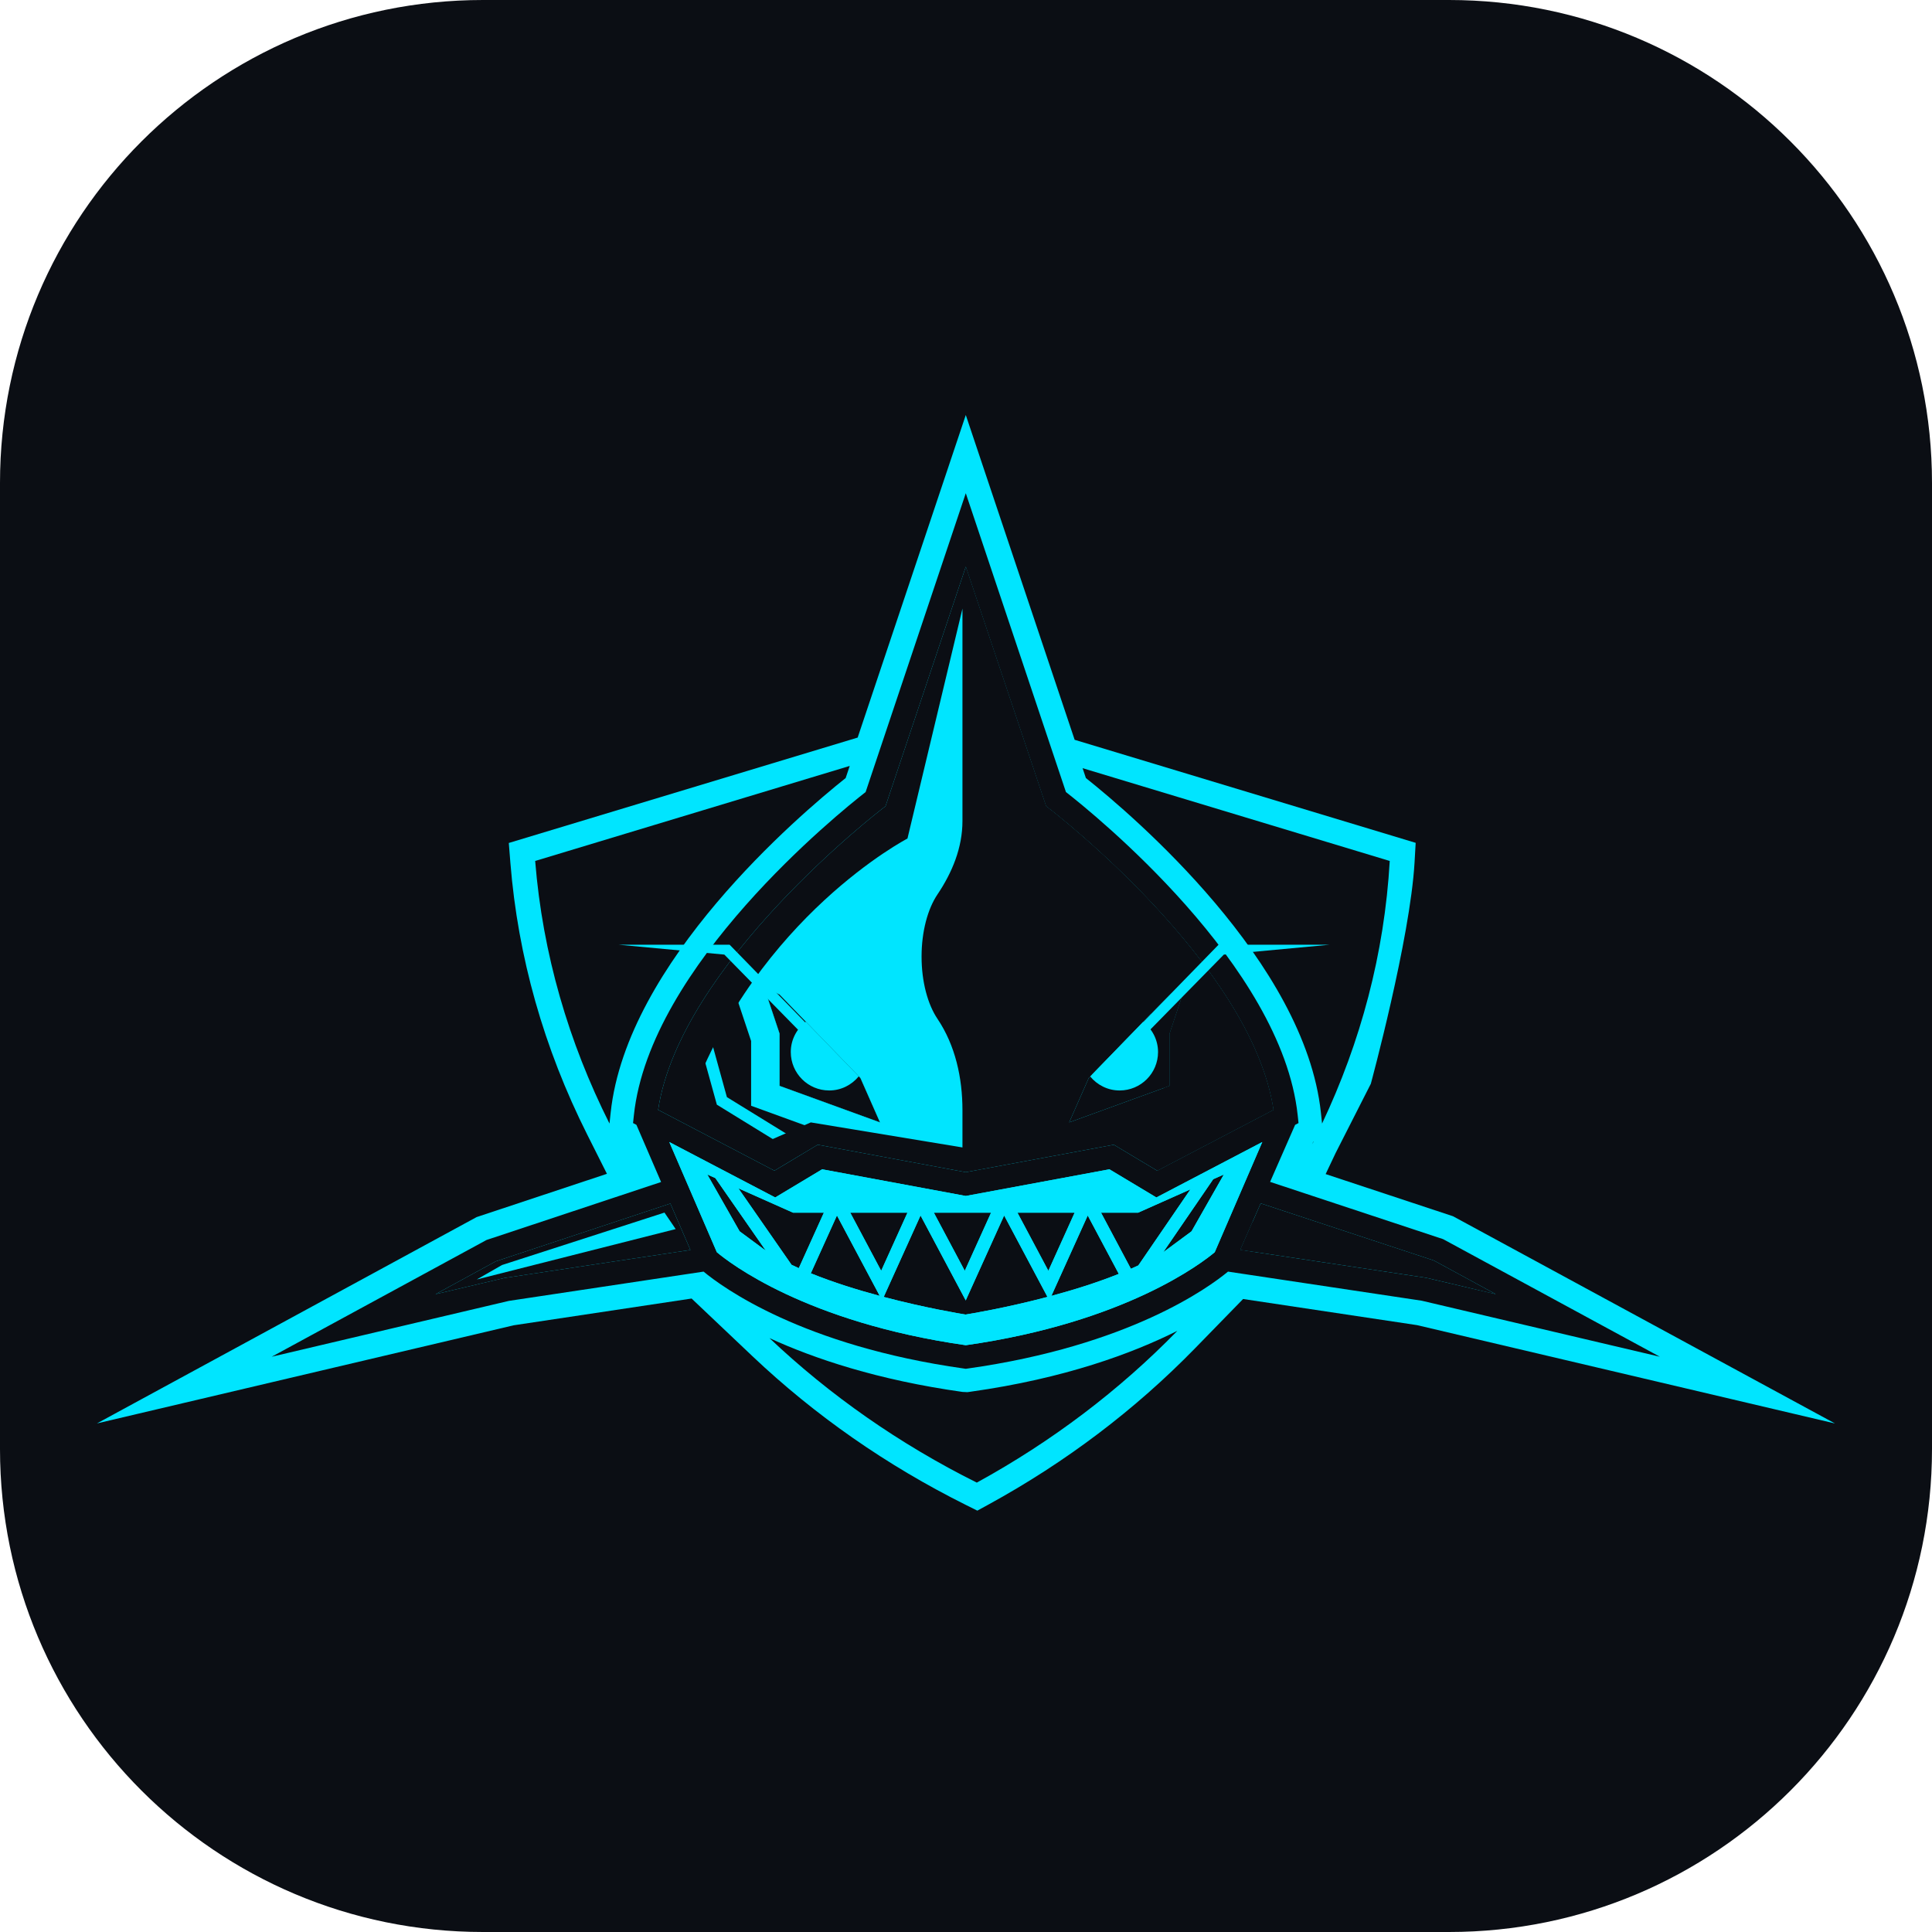
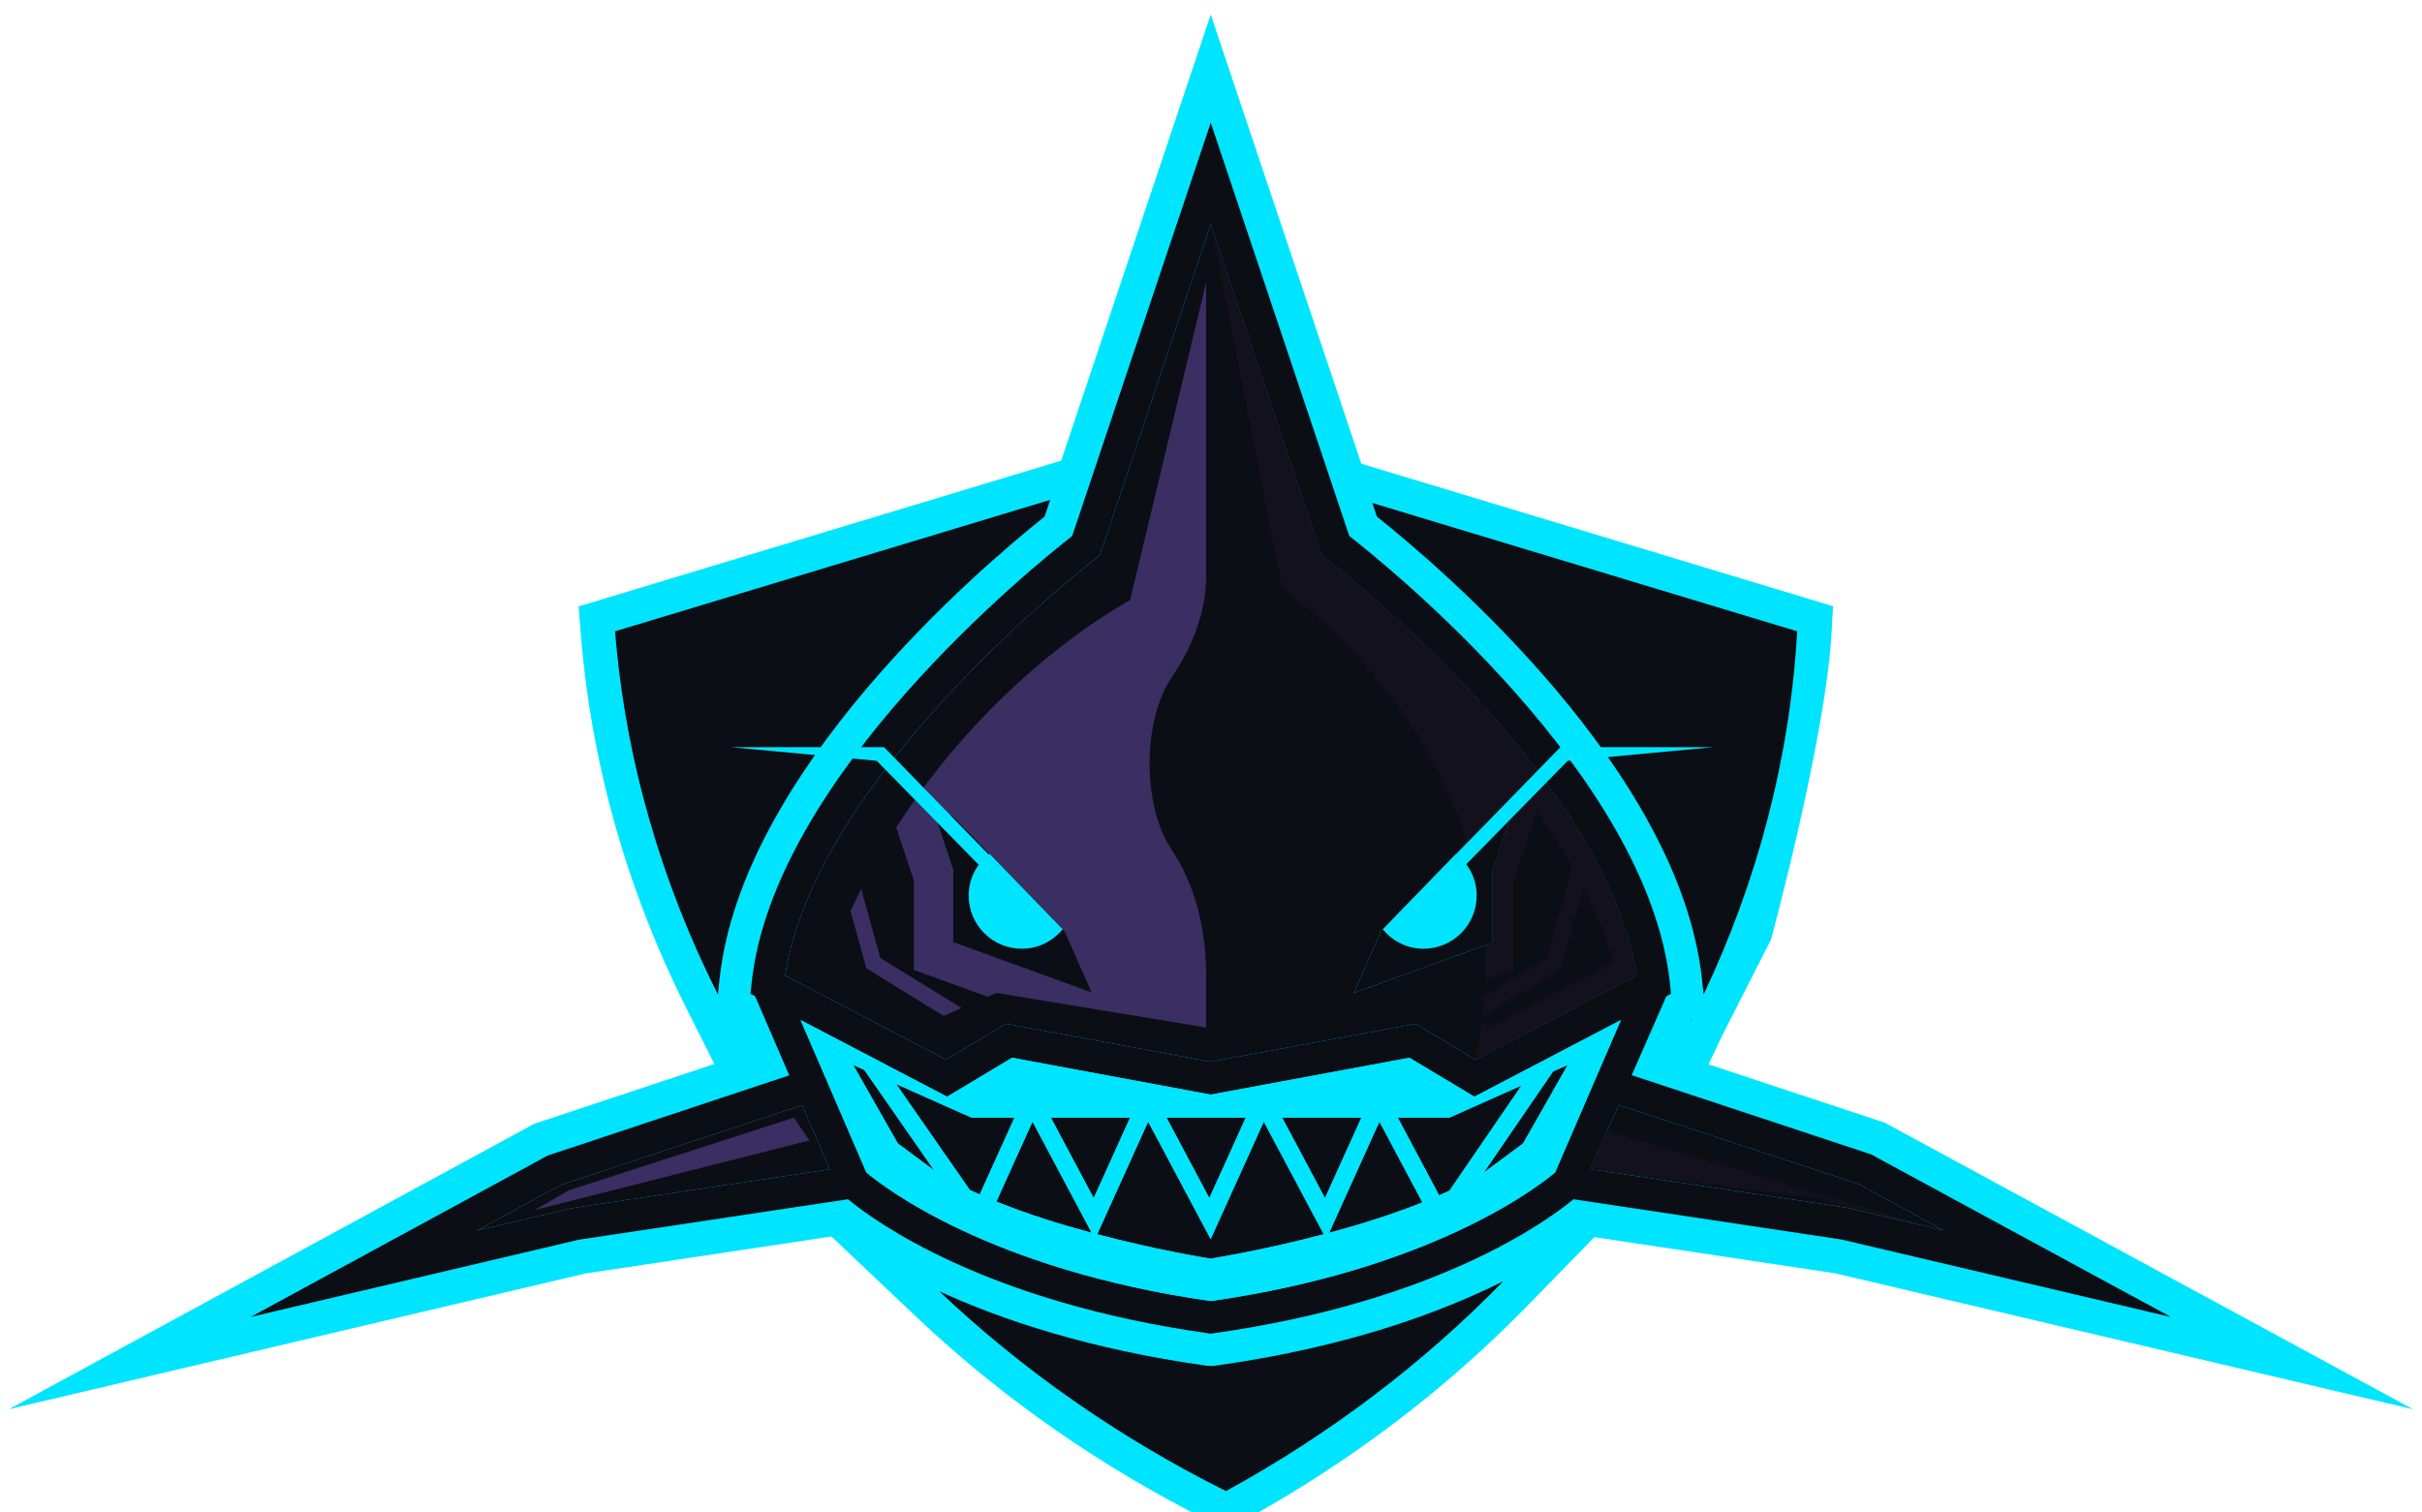
- <svg xmlns="http://www.w3.org/2000/svg" viewBox="0 0 32 32" width="32" height="32" role="img" aria-label="Juke">
-   <rect x="0" y="0" width="32" height="32" rx="8" fill="#0B0E14" />
-   <g transform="translate(-16.908,-4.098) scale(0.051418)">
-     <g transform="matrix(1.921154 0 0 1.921154 640 389.8519)" id="logo-logo">
-       <g style="" paint-order="stroke">
-         <g transform="matrix(0.9307168 0 0 -0.9307168 0 0)">
-           <path style="stroke: none; stroke-width: 1; stroke-dasharray: none; stroke-linecap: butt; stroke-dashoffset: 0; stroke-linejoin: miter; stroke-miterlimit: 4; fill: #00E5FF; fill-rule: nonzero; opacity: 1;" paint-order="stroke" transform=" translate(87.908, -45.7435)" d="M 0 0 L -0.162 0.088 L -23.11 7.684 L -21.329 11.444 L -14.971 23.953 C -14.971 23.953 -7.886 50.038 -7.093 63.838 L -6.891 67.36 L -68.329 85.922 L -87.941 144.437 L -107.419 86.324 L -170.271 67.336 L -169.982 63.735 C -168.625 46.837 -163.965 30.364 -156.13 14.775 L -152.59 7.733 L -176.067 -0.064 L -244.471 -37.236 L -169.405 -19.56 L -137.337 -14.737 L -126.384 -25.118 C -115.117 -35.794 -102.188 -44.808 -87.957 -51.905 L -85.861 -52.95 L -83.807 -51.826 C -69.93 -44.228 -57.418 -34.758 -46.618 -23.68 L -37.981 -14.821 L -6.647 -19.528 L 68.655 -37.245 z" stroke-linecap="round" />
-         </g>
-         <g transform="matrix(0.9307168 0 0 -0.9307168 -0.03108594 -5.335334)">
-           <path style="stroke: none; stroke-width: 1; stroke-dasharray: none; stroke-linecap: butt; stroke-dashoffset: 0; stroke-linejoin: miter; stroke-miterlimit: 4; fill: #0B0E14; fill-rule: nonzero; opacity: 1;" paint-order="stroke" transform=" translate(0, -74.6205)" d="M 0 0 C -28.828 4.111 -42.677 14.92 -44.849 16.753 L -53.417 36.602 L -34.334 26.617 L -25.878 31.691 L 0 26.888 L 25.878 31.691 L 34.334 26.617 L 53.416 36.602 L 44.849 16.753 C 42.676 14.92 28.828 4.111 0 0 M -83.107 12.114 L -95.536 9.189 L -84.671 15.111 L -53.219 25.521 L -49.609 17.158 z M -14.979 96.703 L -14.463 97.096 L 0 140.247 L 14.463 97.096 L 14.979 96.703 C 15.351 96.422 51.455 68.687 55.426 42.403 L 34.474 31.44 L 26.676 36.118 L 0 31.169 L -26.676 36.118 L -34.474 31.44 L -55.426 42.403 C -51.457 68.669 -15.349 96.422 -14.979 96.703 M 84.328 15.261 L 95.479 9.198 L 82.936 12.145 L 49.454 17.181 L 53.127 25.554 z M 125.043 -2.077 L 85.995 19.106 L 54.825 29.424 L 59.332 39.697 L 59.945 40.02 L 59.793 41.441 C 56.908 68.465 22.882 95.883 18.045 99.652 L 0 153.491 L -18.046 99.652 C -22.882 95.883 -56.908 68.465 -59.793 41.441 L -59.945 40.02 L -59.338 39.701 L -54.892 29.399 L -86.338 18.957 L -125.043 -2.077 L -82.312 7.985 L -47.239 13.259 C -43.84 10.441 -29.446 -0.112 -0.292 -4.209 L 0 -4.25 L 0.292 -4.209 C 29.447 -0.112 43.84 10.441 47.239 13.259 L 82.141 8.016 Z" stroke-linecap="round" />
-         </g>
-         <g transform="matrix(0.9307168 0 0 -0.9307168 27.03937 15.38103)">
-           <path style="stroke: none; stroke-width: 1; stroke-dasharray: none; stroke-linecap: butt; stroke-dashoffset: 0; stroke-linejoin: miter; stroke-miterlimit: 4; fill: #0B0E14; fill-rule: nonzero; opacity: 1;" paint-order="stroke" transform=" translate(7.639, 3.761)" d="M 0 0 L 2.82 8.462 L 0 7.052 L -14.573 -7.991 L -18.098 -15.984 L 0 -9.403 Z" stroke-linecap="round" />
-         </g>
-         <g transform="matrix(0.9307168 0 0 -0.9307168 -24.14531 15.38131)">
-           <path style="stroke: none; stroke-width: 1; stroke-dasharray: none; stroke-linecap: butt; stroke-dashoffset: 0; stroke-linejoin: miter; stroke-miterlimit: 4; fill: #0B0E14; fill-rule: nonzero; opacity: 1;" paint-order="stroke" transform=" translate(-7.6385, -5.642)" d="M 0 0 L 18.098 -6.581 L 14.572 1.412 L 0 16.455 L -2.821 17.865 L 0 9.403 Z" stroke-linecap="round" />
-         </g>
-         <g transform="matrix(0.9307168 0 0 -0.9307168 -0.5897953 46.76489)">
-           <path style="stroke: none; stroke-width: 1; stroke-dasharray: none; stroke-linecap: butt; stroke-dashoffset: 0; stroke-linejoin: miter; stroke-miterlimit: 4; fill: #0B0E14; fill-rule: nonzero; opacity: 1;" paint-order="stroke" transform=" translate(5.154, 5.235)" d="M 0 0 L -4.554 0 L -4.629 0 L -10.308 0 L -4.736 -10.47 z" stroke-linecap="round" />
-         </g>
-         <g transform="matrix(0.9307168 0 0 -0.9307168 -20.23918 49.10508)">
-           <path style="stroke: none; stroke-width: 1; stroke-dasharray: none; stroke-linecap: butt; stroke-dashoffset: 0; stroke-linejoin: miter; stroke-miterlimit: 4; fill: #0B0E14; fill-rule: nonzero; opacity: 1;" paint-order="stroke" transform=" translate(-6.2075, -3.1725)" d="M 0 0 C 4.041 -1.636 8.379 -2.982 12.415 -4.067 L 4.709 10.412 Z" stroke-linecap="round" />
-         </g>
-         <g transform="matrix(0.9307168 0 0 -0.9307168 -14.60611 46.76489)">
-           <path style="stroke: none; stroke-width: 1; stroke-dasharray: none; stroke-linecap: butt; stroke-dashoffset: 0; stroke-linejoin: miter; stroke-miterlimit: 4; fill: #0B0E14; fill-rule: nonzero; opacity: 1;" paint-order="stroke" transform=" translate(-5.153, 5.235)" d="M 0 0 L 5.571 -10.47 L 10.306 0 Z" stroke-linecap="round" />
-         </g>
-         <g transform="matrix(0.9307168 0 0 -0.9307168 13.4268 46.76489)">
-           <path style="stroke: none; stroke-width: 1; stroke-dasharray: none; stroke-linecap: butt; stroke-dashoffset: 0; stroke-linejoin: miter; stroke-miterlimit: 4; fill: #0B0E14; fill-rule: nonzero; opacity: 1;" paint-order="stroke" transform=" translate(-5.153, 5.235)" d="M 0 0 L 5.571 -10.47 L 10.306 0 Z" stroke-linecap="round" />
-         </g>
-         <g transform="matrix(0.9307168 0 0 -0.9307168 30.14043 44.64332)">
-           <path style="stroke: none; stroke-width: 1; stroke-dasharray: none; stroke-linecap: butt; stroke-dashoffset: 0; stroke-linejoin: miter; stroke-miterlimit: 4; fill: #0B0E14; fill-rule: nonzero; opacity: 1;" paint-order="stroke" transform=" translate(-1.374, 2.9555)" d="M 0 0 L -6.678 0 L -1.299 -10.108 C -0.846 -9.911 -0.398 -9.709 0.043 -9.502 L 9.426 4.197 Z" stroke-linecap="round" />
-         </g>
-         <g transform="matrix(0.9307168 0 0 -0.9307168 38.15595 42.00902)">
-           <path style="stroke: none; stroke-width: 1; stroke-dasharray: none; stroke-linecap: butt; stroke-dashoffset: 0; stroke-linejoin: miter; stroke-miterlimit: 4; fill: #0B0E14; fill-rule: nonzero; opacity: 1;" paint-order="stroke" transform=" translate(3.547, 6.1515)" d="M 0 0 L -9.009 -13.154 L -3.906 -9.385 L 1.915 0.851 z" stroke-linecap="round" />
-         </g>
-         <g transform="matrix(0.9307168 0 0 -0.9307168 19.97281 49.10629)">
-           <path style="stroke: none; stroke-width: 1; stroke-dasharray: none; stroke-linecap: butt; stroke-dashoffset: 0; stroke-linejoin: miter; stroke-miterlimit: 4; fill: #0B0E14; fill-rule: nonzero; opacity: 1;" paint-order="stroke" transform=" translate(-6.0735, -7.2405)" d="M 0 0 C 3.948 1.061 8.181 2.376 12.147 3.963 L 6.549 14.481 Z" stroke-linecap="round" />
-         </g>
-         <g transform="matrix(0.9307168 0 0 -0.9307168 -0.06384717 50.67399)">
-           <path style="stroke: none; stroke-width: 1; stroke-dasharray: none; stroke-linecap: butt; stroke-dashoffset: 0; stroke-linejoin: miter; stroke-miterlimit: 4; fill: #0B0E14; fill-rule: nonzero; opacity: 1;" paint-order="stroke" transform=" translate(0.0255, -6.3725)" d="M 0 0 L -8.142 15.298 L -14.777 0.627 C -7.16 -1.383 -0.809 -2.421 -0.066 -2.54 L -0.066 -2.553 C -0.066 -2.553 -0.042 -2.549 -0.028 -2.546 C -0.014 -2.549 0.009 -2.553 0.009 -2.553 L 0.009 -2.54 C 0.752 -2.421 7.107 -1.381 14.726 0.629 L 6.919 15.298 Z" stroke-linecap="round" />
-         </g>
-         <g transform="matrix(0.9307168 0 0 -0.9307168 -38.46541 41.87956)">
-           <path style="stroke: none; stroke-width: 1; stroke-dasharray: none; stroke-linecap: butt; stroke-dashoffset: 0; stroke-linejoin: miter; stroke-miterlimit: 4; fill: #0B0E14; fill-rule: nonzero; opacity: 1;" paint-order="stroke" transform=" translate(-5.272, 6.863)" d="M 0 0 L 5.821 -10.235 L 10.544 -13.726 L 1.448 -0.646 z" stroke-linecap="round" />
-         </g>
-         <g transform="matrix(0.9307168 0 0 -0.9307168 -30.99147 44.50371)">
-           <path style="stroke: none; stroke-width: 1; stroke-dasharray: none; stroke-linecap: butt; stroke-dashoffset: 0; stroke-linejoin: miter; stroke-miterlimit: 4; fill: #0B0E14; fill-rule: nonzero; opacity: 1;" paint-order="stroke" transform=" translate(2.1455, 2.8055)" d="M 0 0 L -9.845 4.384 L -0.266 -9.395 C 0.163 -9.597 0.592 -9.798 1.034 -9.995 L 5.554 0 Z" stroke-linecap="round" />
-         </g>
-         <g transform="matrix(0.9307168 0 0 -0.9307168 67.4148 47.94309)">
-           <path style="stroke: none; stroke-width: 1; stroke-dasharray: none; stroke-linecap: butt; stroke-dashoffset: 0; stroke-linejoin: miter; stroke-miterlimit: 4; fill: #0B0E14; fill-rule: nonzero; opacity: 1;" paint-order="stroke" transform=" translate(10.4695, -5.2305)" d="M 0 0 L 12.543 -2.947 L 1.392 3.115 L -29.809 13.408 L -33.482 5.035 Z" stroke-linecap="round" />
-         </g>
-         <g transform="matrix(0.9307168 0 0 -0.9307168 -67.57516 47.96226)">
-           <path style="stroke: none; stroke-width: 1; stroke-dasharray: none; stroke-linecap: butt; stroke-dashoffset: 0; stroke-linejoin: miter; stroke-miterlimit: 4; fill: #0B0E14; fill-rule: nonzero; opacity: 1;" paint-order="stroke" transform=" translate(-22.9635, -8.166)" d="M 0 0 L 12.429 2.925 L 45.927 7.969 L 42.316 16.332 L 10.865 5.922 Z" stroke-linecap="round" />
-         </g>
-         <g transform="matrix(0.9307168 0 0 -0.9307168 -0.03117901 47.08217)">
-           <path style="stroke: none; stroke-width: 1; stroke-dasharray: none; stroke-linecap: butt; stroke-dashoffset: 0; stroke-linejoin: miter; stroke-miterlimit: 4; fill: #00E5FF; fill-rule: nonzero; opacity: 1;" paint-order="stroke" transform=" translate(31.087, -3.926)" d="M 0 0 C -0.441 -0.207 -0.889 -0.409 -1.342 -0.606 L -6.721 9.502 L -0.043 9.502 L 9.382 13.699 z M 15.404 16.379 L 9.583 6.144 L 4.481 2.374 L 13.49 15.528 Z M -15.667 -5.489 L -9.119 8.992 L -3.52 -1.526 C -7.486 -3.113 -11.72 -4.429 -15.667 -5.489 M -21.78 9.502 L -11.474 9.502 L -16.209 -0.968 z M -31.087 -8.846 L -31.087 -8.858 C -31.087 -8.858 -31.111 -8.854 -31.125 -8.852 C -31.139 -8.854 -31.163 -8.858 -31.163 -8.858 L -31.163 -8.846 C -31.906 -8.727 -38.257 -7.688 -45.874 -5.679 L -39.238 8.992 L -31.097 -6.306 L -24.178 8.992 L -16.371 -5.677 C -23.99 -7.687 -30.345 -8.727 -31.087 -8.846 M -51.9 9.502 L -41.594 9.502 L -46.329 -0.968 z M -59.007 -1.42 L -54.297 8.992 L -46.592 -5.487 C -50.628 -4.402 -54.966 -3.056 -59.007 -1.42 M -62.473 0.107 L -72.051 13.886 L -62.207 9.502 L -56.653 9.502 L -61.173 -0.493 C -61.614 -0.296 -62.043 -0.095 -62.473 0.107 M -71.833 6.144 L -77.654 16.379 L -76.206 15.733 L -67.11 2.653 z M -31.163 9.502 L -31.087 9.502 L -26.533 9.502 L -31.269 -0.968 L -36.841 9.502 z M -5.208 17.316 L -31.087 12.513 L -56.965 17.316 L -65.421 12.242 L -84.503 22.227 L -75.936 2.378 C -73.764 0.545 -59.915 -10.264 -31.087 -14.375 C -2.259 -10.264 11.589 0.545 13.762 2.378 L 22.329 22.227 L 3.247 12.242 Z" stroke-linecap="round" />
-         </g>
-         <g transform="matrix(0.9307168 0 0 -0.9307168 -0.03099287 -15.65438)">
-           <path style="stroke: none; stroke-width: 1; stroke-dasharray: none; stroke-linecap: butt; stroke-dashoffset: 0; stroke-linejoin: miter; stroke-miterlimit: 4; fill: #0B0E14; fill-rule: nonzero; opacity: 1;" paint-order="stroke" transform=" translate(36.7245, -38.988)" d="M 0 0 L -18.098 -6.581 L -14.573 1.412 L 0 16.455 L 2.82 17.865 L 0 9.403 Z M -70.272 0 L -70.272 9.403 L -73.093 17.865 L -70.272 16.455 L -55.7 1.412 L -52.175 -6.581 z M -21.746 49.983 L -22.261 50.376 L -36.725 93.527 L -51.188 50.376 L -51.704 49.983 C -52.074 49.702 -88.182 21.949 -92.15 -4.316 L -71.199 -15.279 L -63.401 -10.602 L -36.725 -15.551 L -10.049 -10.602 L -2.251 -15.279 L 18.701 -4.316 C 14.73 21.968 -21.374 49.702 -21.746 49.983" stroke-linecap="round" />
-         </g>
-         <g transform="matrix(0.9307168 0 0 -0.9307168 25.76168 -15.78105)">
-           <path style="stroke: none; stroke-width: 1; stroke-dasharray: none; stroke-linecap: butt; stroke-dashoffset: 0; stroke-linejoin: miter; stroke-miterlimit: 4; fill: #0B0E14; fill-rule: nonzero; opacity: 1;" paint-order="stroke" transform=" translate(27.713, -43.4405)" d="M 0 0 C -3.971 26.284 -40.075 54.019 -40.447 54.3 L -40.962 54.692 L -55.426 97.844 L -46.119 50.415 C -46.119 50.415 -28.615 38.511 -22.07 17.294 L -18.701 20.771 L -15.881 22.182 L -18.701 13.72 L -18.701 4.316 L -19.722 3.944 C -19.489 -0.719 -19.821 -5.687 -20.952 -10.963 z" stroke-linecap="round" />
-         </g>
-         <g transform="matrix(0.9307168 0 0 -0.9307168 -65.35084 47.48648)">
-           <path style="stroke: none; stroke-width: 1; stroke-dasharray: none; stroke-linecap: butt; stroke-dashoffset: 0; stroke-linejoin: miter; stroke-miterlimit: 4; fill: #00E5FF; fill-rule: nonzero; opacity: 1;" paint-order="stroke" transform=" translate(15.8985, 6.025)" d="M 0 0 L -29.273 -9.449 L -33.816 -12.05 L 2.019 -2.97 z" stroke-linecap="round" />
-         </g>
-         <g transform="matrix(0.9307168 0 0 -0.9307168 67.41517 49.52465)">
-           <path style="stroke: none; stroke-width: 1; stroke-dasharray: none; stroke-linecap: butt; stroke-dashoffset: 0; stroke-linejoin: miter; stroke-miterlimit: 4; fill: #0B0E14; fill-rule: nonzero; opacity: 1;" paint-order="stroke" transform=" translate(23.0125, -6.4785)" d="M 0 0 L -43.844 12.957 L -46.025 7.982 L -16.784 4.209 Z" stroke-linecap="round" />
-         </g>
-         <g transform="matrix(0.9307168 0 0 -0.9307168 -23.6739 15.63753)">
-           <path style="stroke: none; stroke-width: 1; stroke-dasharray: none; stroke-linecap: butt; stroke-dashoffset: 0; stroke-linejoin: miter; stroke-miterlimit: 4; fill: #00E5FF; fill-rule: nonzero; opacity: 1;" paint-order="stroke" transform=" translate(-6.1255, 0.727)" d="M 0 0 C 0 -3.822 3.1 -6.922 6.923 -6.922 C 9.08 -6.922 10.982 -5.917 12.251 -4.371 L 2.72 5.468 C 1.077 4.201 0 2.236 0 0" stroke-linecap="round" />
-         </g>
-         <g transform="matrix(0.9307168 0 0 -0.9307168 26.51845 15.65224)">
-           <path style="stroke: none; stroke-width: 1; stroke-dasharray: none; stroke-linecap: butt; stroke-dashoffset: 0; stroke-linejoin: miter; stroke-miterlimit: 4; fill: #00E5FF; fill-rule: nonzero; opacity: 1;" paint-order="stroke" transform=" translate(-0.813, -6.179)" d="M 0 0 C 3.824 0 6.923 3.1 6.923 6.922 C 6.923 9.14 5.862 11.093 4.241 12.358 L -5.297 2.514 C -4.027 0.988 -2.139 0 0 0" stroke-linecap="round" />
-         </g>
-         <g transform="matrix(0.9307168 0 0 -0.9307168 -45.86237 -3.031438)">
-           <path style="stroke: none; stroke-width: 1; stroke-dasharray: none; stroke-linecap: butt; stroke-dashoffset: 0; stroke-linejoin: miter; stroke-miterlimit: 4; fill: #0B0E14; fill-rule: nonzero; opacity: 1;" paint-order="stroke" transform=" translate(-14.735, -30.2555)" d="M 0 0 C 2.896 27.128 33.816 53.5 42.339 60.291 L 43.07 62.47 L -13.6 45.349 C -12.252 28.571 -7.553 12.65 -0.21 -1.959 Z" stroke-linecap="round" />
-         </g>
-         <g transform="matrix(0.9307168 0 0 -0.9307168 1.250976 74.42942)">
-           <path style="stroke: none; stroke-width: 1; stroke-dasharray: none; stroke-linecap: butt; stroke-dashoffset: 0; stroke-linejoin: miter; stroke-miterlimit: 4; fill: #0B0E14; fill-rule: nonzero; opacity: 1;" paint-order="stroke" transform=" translate(-0.5, 2.705)" d="M 0 0 L -0.586 -0.082 L -1.465 -0.041 C -16.75 2.106 -28.169 5.952 -36.24 9.653 C -25.376 -0.642 -12.79 -9.446 1.106 -16.377 C 14.657 -8.957 26.83 0.29 37.24 10.967 C 29.125 6.897 16.935 2.38 0 0" stroke-linecap="round" />
-         </g>
-         <g transform="matrix(0.9307168 0 0 -0.9307168 45.30478 -2.843433)">
-           <path style="stroke: none; stroke-width: 1; stroke-dasharray: none; stroke-linecap: butt; stroke-dashoffset: 0; stroke-linejoin: miter; stroke-miterlimit: 4; fill: #0B0E14; fill-rule: nonzero; opacity: 1;" paint-order="stroke" transform=" translate(-27.0725, 30.2375)" d="M 0 0 C 8.523 -6.791 39.444 -33.163 42.34 -60.291 L 42.549 -62.25 C 49.486 -47.598 53.779 -31.679 54.74 -14.942 L -0.595 1.775 Z" stroke-linecap="round" />
-         </g>
-         <g transform="matrix(0.9307168 0 0 -0.9307168 58.16394 30.19199)">
-           <path style="stroke: none; stroke-width: 1; stroke-dasharray: none; stroke-linecap: butt; stroke-dashoffset: 0; stroke-linejoin: miter; stroke-miterlimit: 4; fill: #0B0E14; fill-rule: nonzero; opacity: 1;" paint-order="stroke" transform=" translate(-0.133, -0.2435)" d="M 0 0 C 0.084 0.164 0.182 0.322 0.266 0.487 L 0.199 0.452 Z" stroke-linecap="round" />
-         </g>
-         <g transform="matrix(0.9307168 0 0 -0.9307168 40.87904 8.016078)">
-           <path style="stroke: none; stroke-width: 1; stroke-dasharray: none; stroke-linecap: butt; stroke-dashoffset: 0; stroke-linejoin: miter; stroke-miterlimit: 4; fill: #00E5FF; fill-rule: nonzero; opacity: 1;" paint-order="stroke" transform=" translate(-21.5395, -11.87)" d="M 0 0 L 23.115 23.74 L 43.079 23.74 L 24.075 21.966 L 9.211 6.812" stroke-linecap="round" />
-         </g>
-         <g transform="matrix(0.9307168 0 0 -0.9307168 35.68871 16.84476)">
-           <path style="stroke: none; stroke-width: 1; stroke-dasharray: none; stroke-linecap: butt; stroke-dashoffset: 0; stroke-linejoin: miter; stroke-miterlimit: 4; fill: #0B0E14; fill-rule: nonzero; opacity: 1;" paint-order="stroke" transform=" translate(5.4215, -6.096)" d="M 0 0 L -11.16 -6.873 L -14.109 -5.104 L -4.362 -1.558 L -4.362 10.108 L -1.375 19.065 C 0.322 16.712 1.854 14.278 3.266 11.82 Z" stroke-linecap="round" />
-         </g>
-         <g transform="matrix(0.9307168 0 0 -0.9307168 40.47408 22.44098)">
-           <path style="stroke: none; stroke-width: 1; stroke-dasharray: none; stroke-linecap: butt; stroke-dashoffset: 0; stroke-linejoin: miter; stroke-miterlimit: 4; fill: #0B0E14; fill-rule: nonzero; opacity: 1;" paint-order="stroke" transform=" translate(2.0885, -1.4435)" d="M 0 0 L 2.927 10.593 C 4.612 7.322 5.948 4.006 6.759 0.705 L -9.313 -7.706 L -10.936 -6.731 z" stroke-linecap="round" />
-         </g>
-         <g transform="matrix(0.9307168 0 0 -0.9307168 -23.39608 -14.21782)">
-           <path style="stroke: none; stroke-width: 1; stroke-dasharray: none; stroke-linecap: butt; stroke-dashoffset: 0; stroke-linejoin: miter; stroke-miterlimit: 4; fill: #00E5FF; fill-rule: nonzero; opacity: 1;" paint-order="stroke" transform=" translate(-8.4435, -37.4445)" d="M 0 0 L 0 9.403 L -2.821 17.865 L 0 16.455 L 14.572 1.412 L 18.098 -6.581 Z M 25.582 23.287 C 25.582 27.848 26.704 31.904 28.447 34.494 C 31.117 38.462 32.948 42.931 32.948 47.713 L 32.948 85.982 L 23.041 44.56 C 23.041 44.56 -3.875 30.583 -16.061 -2.452 L -2.476 -10.118 L 5.628 -6.581 L 32.948 -11.093 L 32.948 -4.384 C 32.948 1.407 31.68 7.273 28.447 12.078 C 26.704 14.667 25.582 18.725 25.582 23.287" stroke-linecap="round" />
-         </g>
-         <g transform="matrix(0.9307168 0 0 -0.9307168 -35.04009 16.84476)">
-           <path style="stroke: none; stroke-width: 1; stroke-dasharray: none; stroke-linecap: butt; stroke-dashoffset: 0; stroke-linejoin: miter; stroke-miterlimit: 4; fill: #0B0E14; fill-rule: nonzero; opacity: 1;" paint-order="stroke" transform=" translate(-5.4215, -6.096)" d="M 0 0 L 11.16 -6.873 L 14.109 -5.104 L 4.363 -1.558 L 4.363 10.108 L 1.375 19.065 C -0.322 16.712 -1.854 14.278 -3.266 11.82 Z" stroke-linecap="round" />
-         </g>
-         <g transform="matrix(0.9307168 0 0 -0.9307168 -39.82547 22.44098)">
-           <path style="stroke: none; stroke-width: 1; stroke-dasharray: none; stroke-linecap: butt; stroke-dashoffset: 0; stroke-linejoin: miter; stroke-miterlimit: 4; fill: #0B0E14; fill-rule: nonzero; opacity: 1;" paint-order="stroke" transform=" translate(-2.0885, -1.4435)" d="M 0 0 L -2.927 10.593 C -4.611 7.322 -5.948 4.006 -6.759 0.705 L 9.314 -7.706 L 10.936 -6.731 z" stroke-linecap="round" />
-         </g>
-         <g transform="matrix(0.9307168 0 0 -0.9307168 -38.15725 8.016078)">
-           <path style="stroke: none; stroke-width: 1; stroke-dasharray: none; stroke-linecap: butt; stroke-dashoffset: 0; stroke-linejoin: miter; stroke-miterlimit: 4; fill: #00E5FF; fill-rule: nonzero; opacity: 1;" paint-order="stroke" transform=" translate(21.5395, -11.87)" d="M 0 0 L -23.115 23.74 L -43.079 23.74 L -24.075 21.966 L -9.211 6.812" stroke-linecap="round" />
-         </g>
+ <svg xmlns="http://www.w3.org/2000/svg" viewBox="358 210 564 352" width="564" height="352" role="img" aria-label="Juke">
+   <g transform="matrix(1.921154 0 0 1.921154 640 389.8519)" id="logo-logo">
+     <g style="" paint-order="stroke">
+       <g transform="matrix(0.9307168 0 0 -0.9307168 0 0)">
+         <path style="stroke: none; stroke-width: 1; stroke-dasharray: none; stroke-linecap: butt; stroke-dashoffset: 0; stroke-linejoin: miter; stroke-miterlimit: 4; fill: #00E5FF; fill-rule: nonzero; opacity: 1;" paint-order="stroke" transform=" translate(87.908, -45.7435)" d="M 0 0 L -0.162 0.088 L -23.11 7.684 L -21.329 11.444 L -14.971 23.953 C -14.971 23.953 -7.886 50.038 -7.093 63.838 L -6.891 67.36 L -68.329 85.922 L -87.941 144.437 L -107.419 86.324 L -170.271 67.336 L -169.982 63.735 C -168.625 46.837 -163.965 30.364 -156.13 14.775 L -152.59 7.733 L -176.067 -0.064 L -244.471 -37.236 L -169.405 -19.56 L -137.337 -14.737 L -126.384 -25.118 C -115.117 -35.794 -102.188 -44.808 -87.957 -51.905 L -85.861 -52.95 L -83.807 -51.826 C -69.93 -44.228 -57.418 -34.758 -46.618 -23.68 L -37.981 -14.821 L -6.647 -19.528 L 68.655 -37.245 z" stroke-linecap="round" />
+       </g>
+       <g transform="matrix(0.9307168 0 0 -0.9307168 -0.03108594 -5.335334)">
+         <path style="stroke: none; stroke-width: 1; stroke-dasharray: none; stroke-linecap: butt; stroke-dashoffset: 0; stroke-linejoin: miter; stroke-miterlimit: 4; fill: #0B0E14; fill-rule: nonzero; opacity: 1;" paint-order="stroke" transform=" translate(0, -74.6205)" d="M 0 0 C -28.828 4.111 -42.677 14.92 -44.849 16.753 L -53.417 36.602 L -34.334 26.617 L -25.878 31.691 L 0 26.888 L 25.878 31.691 L 34.334 26.617 L 53.416 36.602 L 44.849 16.753 C 42.676 14.92 28.828 4.111 0 0 M -83.107 12.114 L -95.536 9.189 L -84.671 15.111 L -53.219 25.521 L -49.609 17.158 z M -14.979 96.703 L -14.463 97.096 L 0 140.247 L 14.463 97.096 L 14.979 96.703 C 15.351 96.422 51.455 68.687 55.426 42.403 L 34.474 31.44 L 26.676 36.118 L 0 31.169 L -26.676 36.118 L -34.474 31.44 L -55.426 42.403 C -51.457 68.669 -15.349 96.422 -14.979 96.703 M 84.328 15.261 L 95.479 9.198 L 82.936 12.145 L 49.454 17.181 L 53.127 25.554 z M 125.043 -2.077 L 85.995 19.106 L 54.825 29.424 L 59.332 39.697 L 59.945 40.02 L 59.793 41.441 C 56.908 68.465 22.882 95.883 18.045 99.652 L 0 153.491 L -18.046 99.652 C -22.882 95.883 -56.908 68.465 -59.793 41.441 L -59.945 40.02 L -59.338 39.701 L -54.892 29.399 L -86.338 18.957 L -125.043 -2.077 L -82.312 7.985 L -47.239 13.259 C -43.84 10.441 -29.446 -0.112 -0.292 -4.209 L 0 -4.25 L 0.292 -4.209 C 29.447 -0.112 43.84 10.441 47.239 13.259 L 82.141 8.016 Z" stroke-linecap="round" />
+       </g>
+       <g transform="matrix(0.9307168 0 0 -0.9307168 27.03937 15.38103)">
+         <path style="stroke: none; stroke-width: 1; stroke-dasharray: none; stroke-linecap: butt; stroke-dashoffset: 0; stroke-linejoin: miter; stroke-miterlimit: 4; fill: #0B0E14; fill-rule: nonzero; opacity: 1;" paint-order="stroke" transform=" translate(7.639, 3.761)" d="M 0 0 L 2.82 8.462 L 0 7.052 L -14.573 -7.991 L -18.098 -15.984 L 0 -9.403 Z" stroke-linecap="round" />
+       </g>
+       <g transform="matrix(0.9307168 0 0 -0.9307168 -24.14531 15.38131)">
+         <path style="stroke: none; stroke-width: 1; stroke-dasharray: none; stroke-linecap: butt; stroke-dashoffset: 0; stroke-linejoin: miter; stroke-miterlimit: 4; fill: #0B0E14; fill-rule: nonzero; opacity: 1;" paint-order="stroke" transform=" translate(-7.6385, -5.642)" d="M 0 0 L 18.098 -6.581 L 14.572 1.412 L 0 16.455 L -2.821 17.865 L 0 9.403 Z" stroke-linecap="round" />
+       </g>
+       <g transform="matrix(0.9307168 0 0 -0.9307168 -0.5897953 46.76489)">
+         <path style="stroke: none; stroke-width: 1; stroke-dasharray: none; stroke-linecap: butt; stroke-dashoffset: 0; stroke-linejoin: miter; stroke-miterlimit: 4; fill: #0B0E14; fill-rule: nonzero; opacity: 1;" paint-order="stroke" transform=" translate(5.154, 5.235)" d="M 0 0 L -4.554 0 L -4.629 0 L -10.308 0 L -4.736 -10.47 z" stroke-linecap="round" />
+       </g>
+       <g transform="matrix(0.9307168 0 0 -0.9307168 -20.23918 49.10508)">
+         <path style="stroke: none; stroke-width: 1; stroke-dasharray: none; stroke-linecap: butt; stroke-dashoffset: 0; stroke-linejoin: miter; stroke-miterlimit: 4; fill: #0B0E14; fill-rule: nonzero; opacity: 1;" paint-order="stroke" transform=" translate(-6.2075, -3.1725)" d="M 0 0 C 4.041 -1.636 8.379 -2.982 12.415 -4.067 L 4.709 10.412 Z" stroke-linecap="round" />
+       </g>
+       <g transform="matrix(0.9307168 0 0 -0.9307168 -14.60611 46.76489)">
+         <path style="stroke: none; stroke-width: 1; stroke-dasharray: none; stroke-linecap: butt; stroke-dashoffset: 0; stroke-linejoin: miter; stroke-miterlimit: 4; fill: #0B0E14; fill-rule: nonzero; opacity: 1;" paint-order="stroke" transform=" translate(-5.153, 5.235)" d="M 0 0 L 5.571 -10.47 L 10.306 0 Z" stroke-linecap="round" />
+       </g>
+       <g transform="matrix(0.9307168 0 0 -0.9307168 13.4268 46.76489)">
+         <path style="stroke: none; stroke-width: 1; stroke-dasharray: none; stroke-linecap: butt; stroke-dashoffset: 0; stroke-linejoin: miter; stroke-miterlimit: 4; fill: #0B0E14; fill-rule: nonzero; opacity: 1;" paint-order="stroke" transform=" translate(-5.153, 5.235)" d="M 0 0 L 5.571 -10.47 L 10.306 0 Z" stroke-linecap="round" />
+       </g>
+       <g transform="matrix(0.9307168 0 0 -0.9307168 30.14043 44.64332)">
+         <path style="stroke: none; stroke-width: 1; stroke-dasharray: none; stroke-linecap: butt; stroke-dashoffset: 0; stroke-linejoin: miter; stroke-miterlimit: 4; fill: #0B0E14; fill-rule: nonzero; opacity: 1;" paint-order="stroke" transform=" translate(-1.374, 2.9555)" d="M 0 0 L -6.678 0 L -1.299 -10.108 C -0.846 -9.911 -0.398 -9.709 0.043 -9.502 L 9.426 4.197 Z" stroke-linecap="round" />
+       </g>
+       <g transform="matrix(0.9307168 0 0 -0.9307168 38.15595 42.00902)">
+         <path style="stroke: none; stroke-width: 1; stroke-dasharray: none; stroke-linecap: butt; stroke-dashoffset: 0; stroke-linejoin: miter; stroke-miterlimit: 4; fill: #0B0E14; fill-rule: nonzero; opacity: 1;" paint-order="stroke" transform=" translate(3.547, 6.1515)" d="M 0 0 L -9.009 -13.154 L -3.906 -9.385 L 1.915 0.851 z" stroke-linecap="round" />
+       </g>
+       <g transform="matrix(0.9307168 0 0 -0.9307168 19.97281 49.10629)">
+         <path style="stroke: none; stroke-width: 1; stroke-dasharray: none; stroke-linecap: butt; stroke-dashoffset: 0; stroke-linejoin: miter; stroke-miterlimit: 4; fill: #0B0E14; fill-rule: nonzero; opacity: 1;" paint-order="stroke" transform=" translate(-6.0735, -7.2405)" d="M 0 0 C 3.948 1.061 8.181 2.376 12.147 3.963 L 6.549 14.481 Z" stroke-linecap="round" />
+       </g>
+       <g transform="matrix(0.9307168 0 0 -0.9307168 -0.06384717 50.67399)">
+         <path style="stroke: none; stroke-width: 1; stroke-dasharray: none; stroke-linecap: butt; stroke-dashoffset: 0; stroke-linejoin: miter; stroke-miterlimit: 4; fill: #0B0E14; fill-rule: nonzero; opacity: 1;" paint-order="stroke" transform=" translate(0.0255, -6.3725)" d="M 0 0 L -8.142 15.298 L -14.777 0.627 C -7.16 -1.383 -0.809 -2.421 -0.066 -2.54 L -0.066 -2.553 C -0.066 -2.553 -0.042 -2.549 -0.028 -2.546 C -0.014 -2.549 0.009 -2.553 0.009 -2.553 L 0.009 -2.54 C 0.752 -2.421 7.107 -1.381 14.726 0.629 L 6.919 15.298 Z" stroke-linecap="round" />
+       </g>
+       <g transform="matrix(0.9307168 0 0 -0.9307168 -38.46541 41.87956)">
+         <path style="stroke: none; stroke-width: 1; stroke-dasharray: none; stroke-linecap: butt; stroke-dashoffset: 0; stroke-linejoin: miter; stroke-miterlimit: 4; fill: #0B0E14; fill-rule: nonzero; opacity: 1;" paint-order="stroke" transform=" translate(-5.272, 6.863)" d="M 0 0 L 5.821 -10.235 L 10.544 -13.726 L 1.448 -0.646 z" stroke-linecap="round" />
+       </g>
+       <g transform="matrix(0.9307168 0 0 -0.9307168 -30.99147 44.50371)">
+         <path style="stroke: none; stroke-width: 1; stroke-dasharray: none; stroke-linecap: butt; stroke-dashoffset: 0; stroke-linejoin: miter; stroke-miterlimit: 4; fill: #0B0E14; fill-rule: nonzero; opacity: 1;" paint-order="stroke" transform=" translate(2.1455, 2.8055)" d="M 0 0 L -9.845 4.384 L -0.266 -9.395 C 0.163 -9.597 0.592 -9.798 1.034 -9.995 L 5.554 0 Z" stroke-linecap="round" />
+       </g>
+       <g transform="matrix(0.9307168 0 0 -0.9307168 67.4148 47.94309)">
+         <path style="stroke: none; stroke-width: 1; stroke-dasharray: none; stroke-linecap: butt; stroke-dashoffset: 0; stroke-linejoin: miter; stroke-miterlimit: 4; fill: #0B0E14; fill-rule: nonzero; opacity: 1;" paint-order="stroke" transform=" translate(10.4695, -5.2305)" d="M 0 0 L 12.543 -2.947 L 1.392 3.115 L -29.809 13.408 L -33.482 5.035 Z" stroke-linecap="round" />
+       </g>
+       <g transform="matrix(0.9307168 0 0 -0.9307168 -67.57516 47.96226)">
+         <path style="stroke: none; stroke-width: 1; stroke-dasharray: none; stroke-linecap: butt; stroke-dashoffset: 0; stroke-linejoin: miter; stroke-miterlimit: 4; fill: #0B0E14; fill-rule: nonzero; opacity: 1;" paint-order="stroke" transform=" translate(-22.9635, -8.166)" d="M 0 0 L 12.429 2.925 L 45.927 7.969 L 42.316 16.332 L 10.865 5.922 Z" stroke-linecap="round" />
+       </g>
+       <g transform="matrix(0.9307168 0 0 -0.9307168 -0.03117901 47.08217)">
+         <path style="stroke: none; stroke-width: 1; stroke-dasharray: none; stroke-linecap: butt; stroke-dashoffset: 0; stroke-linejoin: miter; stroke-miterlimit: 4; fill: #00E5FF; fill-rule: nonzero; opacity: 1;" paint-order="stroke" transform=" translate(31.087, -3.926)" d="M 0 0 C -0.441 -0.207 -0.889 -0.409 -1.342 -0.606 L -6.721 9.502 L -0.043 9.502 L 9.382 13.699 z M 15.404 16.379 L 9.583 6.144 L 4.481 2.374 L 13.49 15.528 Z M -15.667 -5.489 L -9.119 8.992 L -3.52 -1.526 C -7.486 -3.113 -11.72 -4.429 -15.667 -5.489 M -21.78 9.502 L -11.474 9.502 L -16.209 -0.968 z M -31.087 -8.846 L -31.087 -8.858 C -31.087 -8.858 -31.111 -8.854 -31.125 -8.852 C -31.139 -8.854 -31.163 -8.858 -31.163 -8.858 L -31.163 -8.846 C -31.906 -8.727 -38.257 -7.688 -45.874 -5.679 L -39.238 8.992 L -31.097 -6.306 L -24.178 8.992 L -16.371 -5.677 C -23.99 -7.687 -30.345 -8.727 -31.087 -8.846 M -51.9 9.502 L -41.594 9.502 L -46.329 -0.968 z M -59.007 -1.42 L -54.297 8.992 L -46.592 -5.487 C -50.628 -4.402 -54.966 -3.056 -59.007 -1.42 M -62.473 0.107 L -72.051 13.886 L -62.207 9.502 L -56.653 9.502 L -61.173 -0.493 C -61.614 -0.296 -62.043 -0.095 -62.473 0.107 M -71.833 6.144 L -77.654 16.379 L -76.206 15.733 L -67.11 2.653 z M -31.163 9.502 L -31.087 9.502 L -26.533 9.502 L -31.269 -0.968 L -36.841 9.502 z M -5.208 17.316 L -31.087 12.513 L -56.965 17.316 L -65.421 12.242 L -84.503 22.227 L -75.936 2.378 C -73.764 0.545 -59.915 -10.264 -31.087 -14.375 C -2.259 -10.264 11.589 0.545 13.762 2.378 L 22.329 22.227 L 3.247 12.242 Z" stroke-linecap="round" />
+       </g>
+       <g transform="matrix(0.9307168 0 0 -0.9307168 -0.03099287 -15.65438)">
+         <path style="stroke: none; stroke-width: 1; stroke-dasharray: none; stroke-linecap: butt; stroke-dashoffset: 0; stroke-linejoin: miter; stroke-miterlimit: 4; fill: #0B0E14; fill-rule: nonzero; opacity: 1;" paint-order="stroke" transform=" translate(36.7245, -38.988)" d="M 0 0 L -18.098 -6.581 L -14.573 1.412 L 0 16.455 L 2.82 17.865 L 0 9.403 Z M -70.272 0 L -70.272 9.403 L -73.093 17.865 L -70.272 16.455 L -55.7 1.412 L -52.175 -6.581 z M -21.746 49.983 L -22.261 50.376 L -36.725 93.527 L -51.188 50.376 L -51.704 49.983 C -52.074 49.702 -88.182 21.949 -92.15 -4.316 L -71.199 -15.279 L -63.401 -10.602 L -36.725 -15.551 L -10.049 -10.602 L -2.251 -15.279 L 18.701 -4.316 C 14.73 21.968 -21.374 49.702 -21.746 49.983" stroke-linecap="round" />
+       </g>
+       <g transform="matrix(0.9307168 0 0 -0.9307168 25.76168 -15.78105)">
+         <path style="stroke: none; stroke-width: 1; stroke-dasharray: none; stroke-linecap: butt; stroke-dashoffset: 0; stroke-linejoin: miter; stroke-miterlimit: 4; fill: #12111C; fill-rule: nonzero; opacity: 1;" paint-order="stroke" transform=" translate(27.713, -43.4405)" d="M 0 0 C -3.971 26.284 -40.075 54.019 -40.447 54.3 L -40.962 54.692 L -55.426 97.844 L -46.119 50.415 C -46.119 50.415 -28.615 38.511 -22.07 17.294 L -18.701 20.771 L -15.881 22.182 L -18.701 13.72 L -18.701 4.316 L -19.722 3.944 C -19.489 -0.719 -19.821 -5.687 -20.952 -10.963 z" stroke-linecap="round" />
+       </g>
+       <g transform="matrix(0.9307168 0 0 -0.9307168 -65.35084 47.48648)">
+         <path style="stroke: none; stroke-width: 1; stroke-dasharray: none; stroke-linecap: butt; stroke-dashoffset: 0; stroke-linejoin: miter; stroke-miterlimit: 4; fill: #3B2E63; fill-rule: nonzero; opacity: 1;" paint-order="stroke" transform=" translate(15.8985, 6.025)" d="M 0 0 L -29.273 -9.449 L -33.816 -12.05 L 2.019 -2.97 z" stroke-linecap="round" />
+       </g>
+       <g transform="matrix(0.9307168 0 0 -0.9307168 67.41517 49.52465)">
+         <path style="stroke: none; stroke-width: 1; stroke-dasharray: none; stroke-linecap: butt; stroke-dashoffset: 0; stroke-linejoin: miter; stroke-miterlimit: 4; fill: #12111C; fill-rule: nonzero; opacity: 1;" paint-order="stroke" transform=" translate(23.0125, -6.4785)" d="M 0 0 L -43.844 12.957 L -46.025 7.982 L -16.784 4.209 Z" stroke-linecap="round" />
+       </g>
+       <g transform="matrix(0.9307168 0 0 -0.9307168 -23.6739 15.63753)">
+         <path style="stroke: none; stroke-width: 1; stroke-dasharray: none; stroke-linecap: butt; stroke-dashoffset: 0; stroke-linejoin: miter; stroke-miterlimit: 4; fill: #00E5FF; fill-rule: nonzero; opacity: 1;" paint-order="stroke" transform=" translate(-6.1255, 0.727)" d="M 0 0 C 0 -3.822 3.1 -6.922 6.923 -6.922 C 9.08 -6.922 10.982 -5.917 12.251 -4.371 L 2.72 5.468 C 1.077 4.201 0 2.236 0 0" stroke-linecap="round" />
+       </g>
+       <g transform="matrix(0.9307168 0 0 -0.9307168 26.51845 15.65224)">
+         <path style="stroke: none; stroke-width: 1; stroke-dasharray: none; stroke-linecap: butt; stroke-dashoffset: 0; stroke-linejoin: miter; stroke-miterlimit: 4; fill: #00E5FF; fill-rule: nonzero; opacity: 1;" paint-order="stroke" transform=" translate(-0.813, -6.179)" d="M 0 0 C 3.824 0 6.923 3.1 6.923 6.922 C 6.923 9.14 5.862 11.093 4.241 12.358 L -5.297 2.514 C -4.027 0.988 -2.139 0 0 0" stroke-linecap="round" />
+       </g>
+       <g transform="matrix(0.9307168 0 0 -0.9307168 -45.86237 -3.031438)">
+         <path style="stroke: none; stroke-width: 1; stroke-dasharray: none; stroke-linecap: butt; stroke-dashoffset: 0; stroke-linejoin: miter; stroke-miterlimit: 4; fill: #0B0E14; fill-rule: nonzero; opacity: 1;" paint-order="stroke" transform=" translate(-14.735, -30.2555)" d="M 0 0 C 2.896 27.128 33.816 53.5 42.339 60.291 L 43.07 62.47 L -13.6 45.349 C -12.252 28.571 -7.553 12.65 -0.21 -1.959 Z" stroke-linecap="round" />
+       </g>
+       <g transform="matrix(0.9307168 0 0 -0.9307168 1.250976 74.42942)">
+         <path style="stroke: none; stroke-width: 1; stroke-dasharray: none; stroke-linecap: butt; stroke-dashoffset: 0; stroke-linejoin: miter; stroke-miterlimit: 4; fill: #0B0E14; fill-rule: nonzero; opacity: 1;" paint-order="stroke" transform=" translate(-0.5, 2.705)" d="M 0 0 L -0.586 -0.082 L -1.465 -0.041 C -16.75 2.106 -28.169 5.952 -36.24 9.653 C -25.376 -0.642 -12.79 -9.446 1.106 -16.377 C 14.657 -8.957 26.83 0.29 37.24 10.967 C 29.125 6.897 16.935 2.38 0 0" stroke-linecap="round" />
+       </g>
+       <g transform="matrix(0.9307168 0 0 -0.9307168 45.30478 -2.843433)">
+         <path style="stroke: none; stroke-width: 1; stroke-dasharray: none; stroke-linecap: butt; stroke-dashoffset: 0; stroke-linejoin: miter; stroke-miterlimit: 4; fill: #0B0E14; fill-rule: nonzero; opacity: 1;" paint-order="stroke" transform=" translate(-27.0725, 30.2375)" d="M 0 0 C 8.523 -6.791 39.444 -33.163 42.34 -60.291 L 42.549 -62.25 C 49.486 -47.598 53.779 -31.679 54.74 -14.942 L -0.595 1.775 Z" stroke-linecap="round" />
+       </g>
+       <g transform="matrix(0.9307168 0 0 -0.9307168 58.16394 30.19199)">
+         <path style="stroke: none; stroke-width: 1; stroke-dasharray: none; stroke-linecap: butt; stroke-dashoffset: 0; stroke-linejoin: miter; stroke-miterlimit: 4; fill: #0B0E14; fill-rule: nonzero; opacity: 1;" paint-order="stroke" transform=" translate(-0.133, -0.2435)" d="M 0 0 C 0.084 0.164 0.182 0.322 0.266 0.487 L 0.199 0.452 Z" stroke-linecap="round" />
+       </g>
+       <g transform="matrix(0.9307168 0 0 -0.9307168 40.87904 8.016078)">
+         <path style="stroke: none; stroke-width: 1; stroke-dasharray: none; stroke-linecap: butt; stroke-dashoffset: 0; stroke-linejoin: miter; stroke-miterlimit: 4; fill: #00E5FF; fill-rule: nonzero; opacity: 1;" paint-order="stroke" transform=" translate(-21.5395, -11.87)" d="M 0 0 L 23.115 23.74 L 43.079 23.74 L 24.075 21.966 L 9.211 6.812" stroke-linecap="round" />
+       </g>
+       <g transform="matrix(0.9307168 0 0 -0.9307168 35.68871 16.84476)">
+         <path style="stroke: none; stroke-width: 1; stroke-dasharray: none; stroke-linecap: butt; stroke-dashoffset: 0; stroke-linejoin: miter; stroke-miterlimit: 4; fill: #0B0E14; fill-rule: nonzero; opacity: 1;" paint-order="stroke" transform=" translate(5.4215, -6.096)" d="M 0 0 L -11.16 -6.873 L -14.109 -5.104 L -4.362 -1.558 L -4.362 10.108 L -1.375 19.065 C 0.322 16.712 1.854 14.278 3.266 11.82 Z" stroke-linecap="round" />
+       </g>
+       <g transform="matrix(0.9307168 0 0 -0.9307168 40.47408 22.44098)">
+         <path style="stroke: none; stroke-width: 1; stroke-dasharray: none; stroke-linecap: butt; stroke-dashoffset: 0; stroke-linejoin: miter; stroke-miterlimit: 4; fill: #0B0E14; fill-rule: nonzero; opacity: 1;" paint-order="stroke" transform=" translate(2.0885, -1.4435)" d="M 0 0 L 2.927 10.593 C 4.612 7.322 5.948 4.006 6.759 0.705 L -9.313 -7.706 L -10.936 -6.731 z" stroke-linecap="round" />
+       </g>
+       <g transform="matrix(0.9307168 0 0 -0.9307168 -23.39608 -14.21782)">
+         <path style="stroke: none; stroke-width: 1; stroke-dasharray: none; stroke-linecap: butt; stroke-dashoffset: 0; stroke-linejoin: miter; stroke-miterlimit: 4; fill: #3B2E63; fill-rule: nonzero; opacity: 1;" paint-order="stroke" transform=" translate(-8.4435, -37.4445)" d="M 0 0 L 0 9.403 L -2.821 17.865 L 0 16.455 L 14.572 1.412 L 18.098 -6.581 Z M 25.582 23.287 C 25.582 27.848 26.704 31.904 28.447 34.494 C 31.117 38.462 32.948 42.931 32.948 47.713 L 32.948 85.982 L 23.041 44.56 C 23.041 44.56 -3.875 30.583 -16.061 -2.452 L -2.476 -10.118 L 5.628 -6.581 L 32.948 -11.093 L 32.948 -4.384 C 32.948 1.407 31.68 7.273 28.447 12.078 C 26.704 14.667 25.582 18.725 25.582 23.287" stroke-linecap="round" />
+       </g>
+       <g transform="matrix(0.9307168 0 0 -0.9307168 -35.04009 16.84476)">
+         <path style="stroke: none; stroke-width: 1; stroke-dasharray: none; stroke-linecap: butt; stroke-dashoffset: 0; stroke-linejoin: miter; stroke-miterlimit: 4; fill: #0B0E14; fill-rule: nonzero; opacity: 1;" paint-order="stroke" transform=" translate(-5.4215, -6.096)" d="M 0 0 L 11.16 -6.873 L 14.109 -5.104 L 4.363 -1.558 L 4.363 10.108 L 1.375 19.065 C -0.322 16.712 -1.854 14.278 -3.266 11.82 Z" stroke-linecap="round" />
+       </g>
+       <g transform="matrix(0.9307168 0 0 -0.9307168 -39.82547 22.44098)">
+         <path style="stroke: none; stroke-width: 1; stroke-dasharray: none; stroke-linecap: butt; stroke-dashoffset: 0; stroke-linejoin: miter; stroke-miterlimit: 4; fill: #0B0E14; fill-rule: nonzero; opacity: 1;" paint-order="stroke" transform=" translate(-2.0885, -1.4435)" d="M 0 0 L -2.927 10.593 C -4.611 7.322 -5.948 4.006 -6.759 0.705 L 9.314 -7.706 L 10.936 -6.731 z" stroke-linecap="round" />
+       </g>
+       <g transform="matrix(0.9307168 0 0 -0.9307168 -38.15725 8.016078)">
+         <path style="stroke: none; stroke-width: 1; stroke-dasharray: none; stroke-linecap: butt; stroke-dashoffset: 0; stroke-linejoin: miter; stroke-miterlimit: 4; fill: #00E5FF; fill-rule: nonzero; opacity: 1;" paint-order="stroke" transform=" translate(21.5395, -11.87)" d="M 0 0 L -23.115 23.74 L -43.079 23.74 L -24.075 21.966 L -9.211 6.812" stroke-linecap="round" />
      </g>
    </g>
  </g>
</svg>
